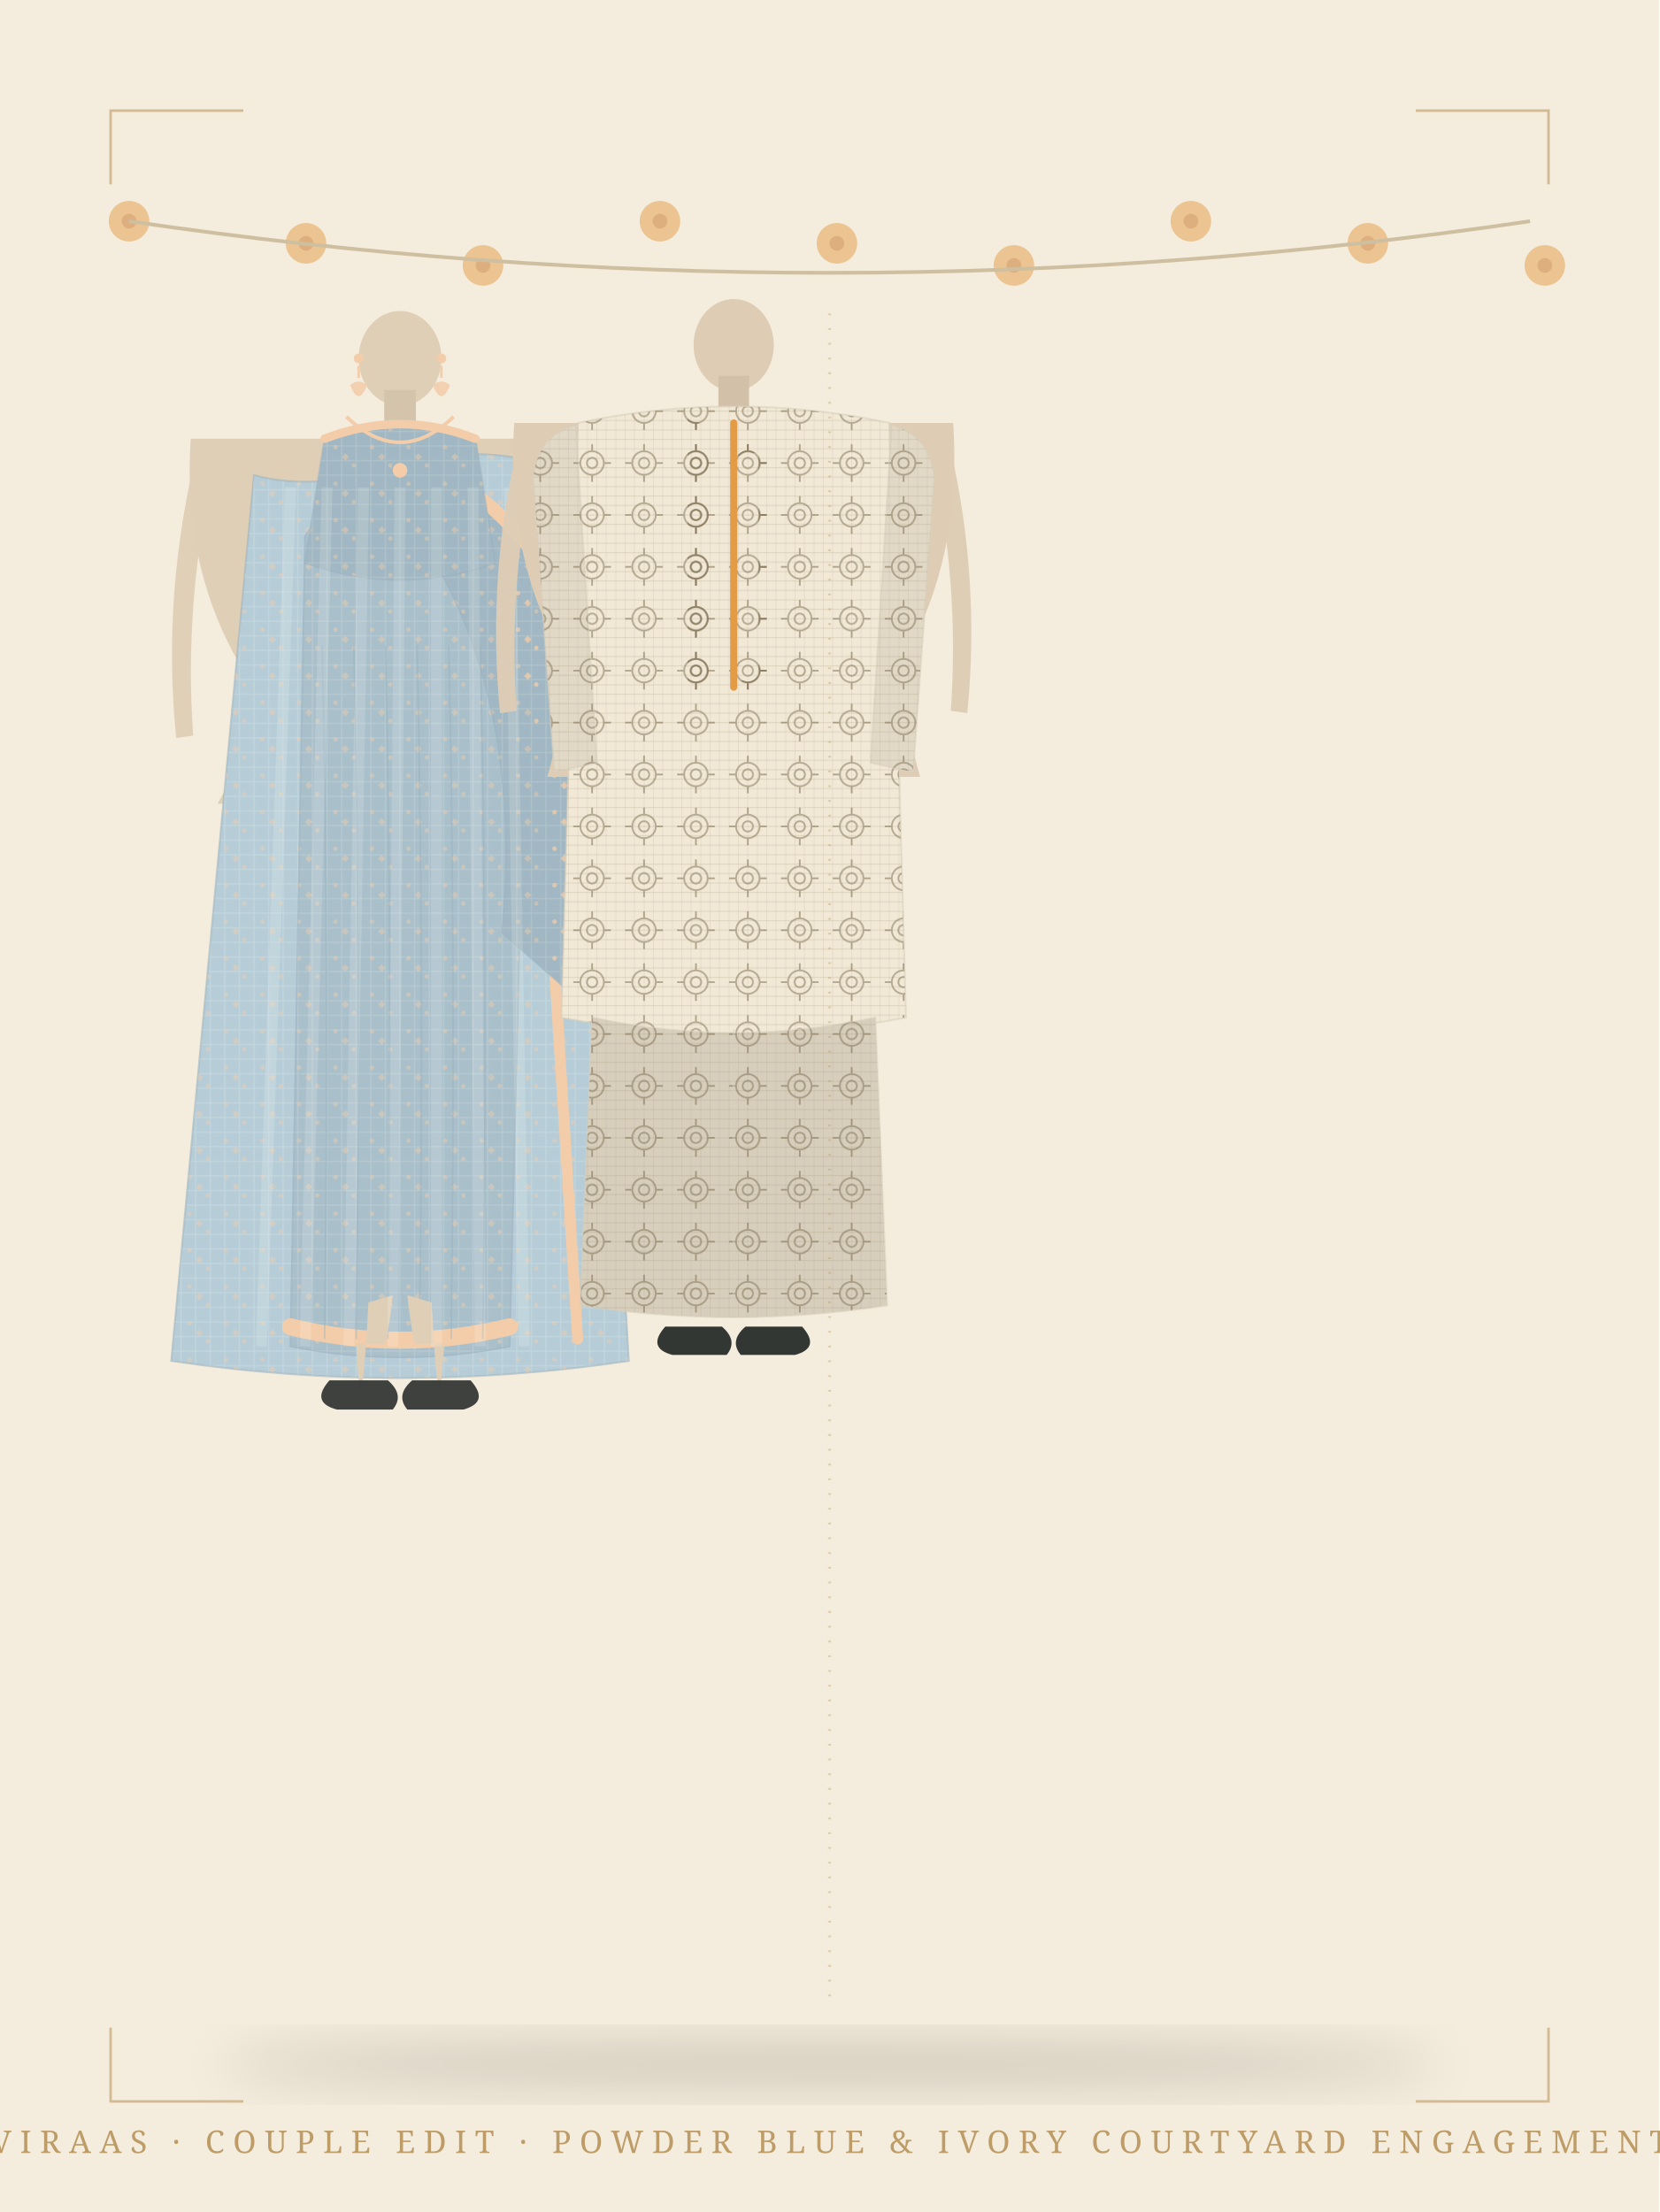
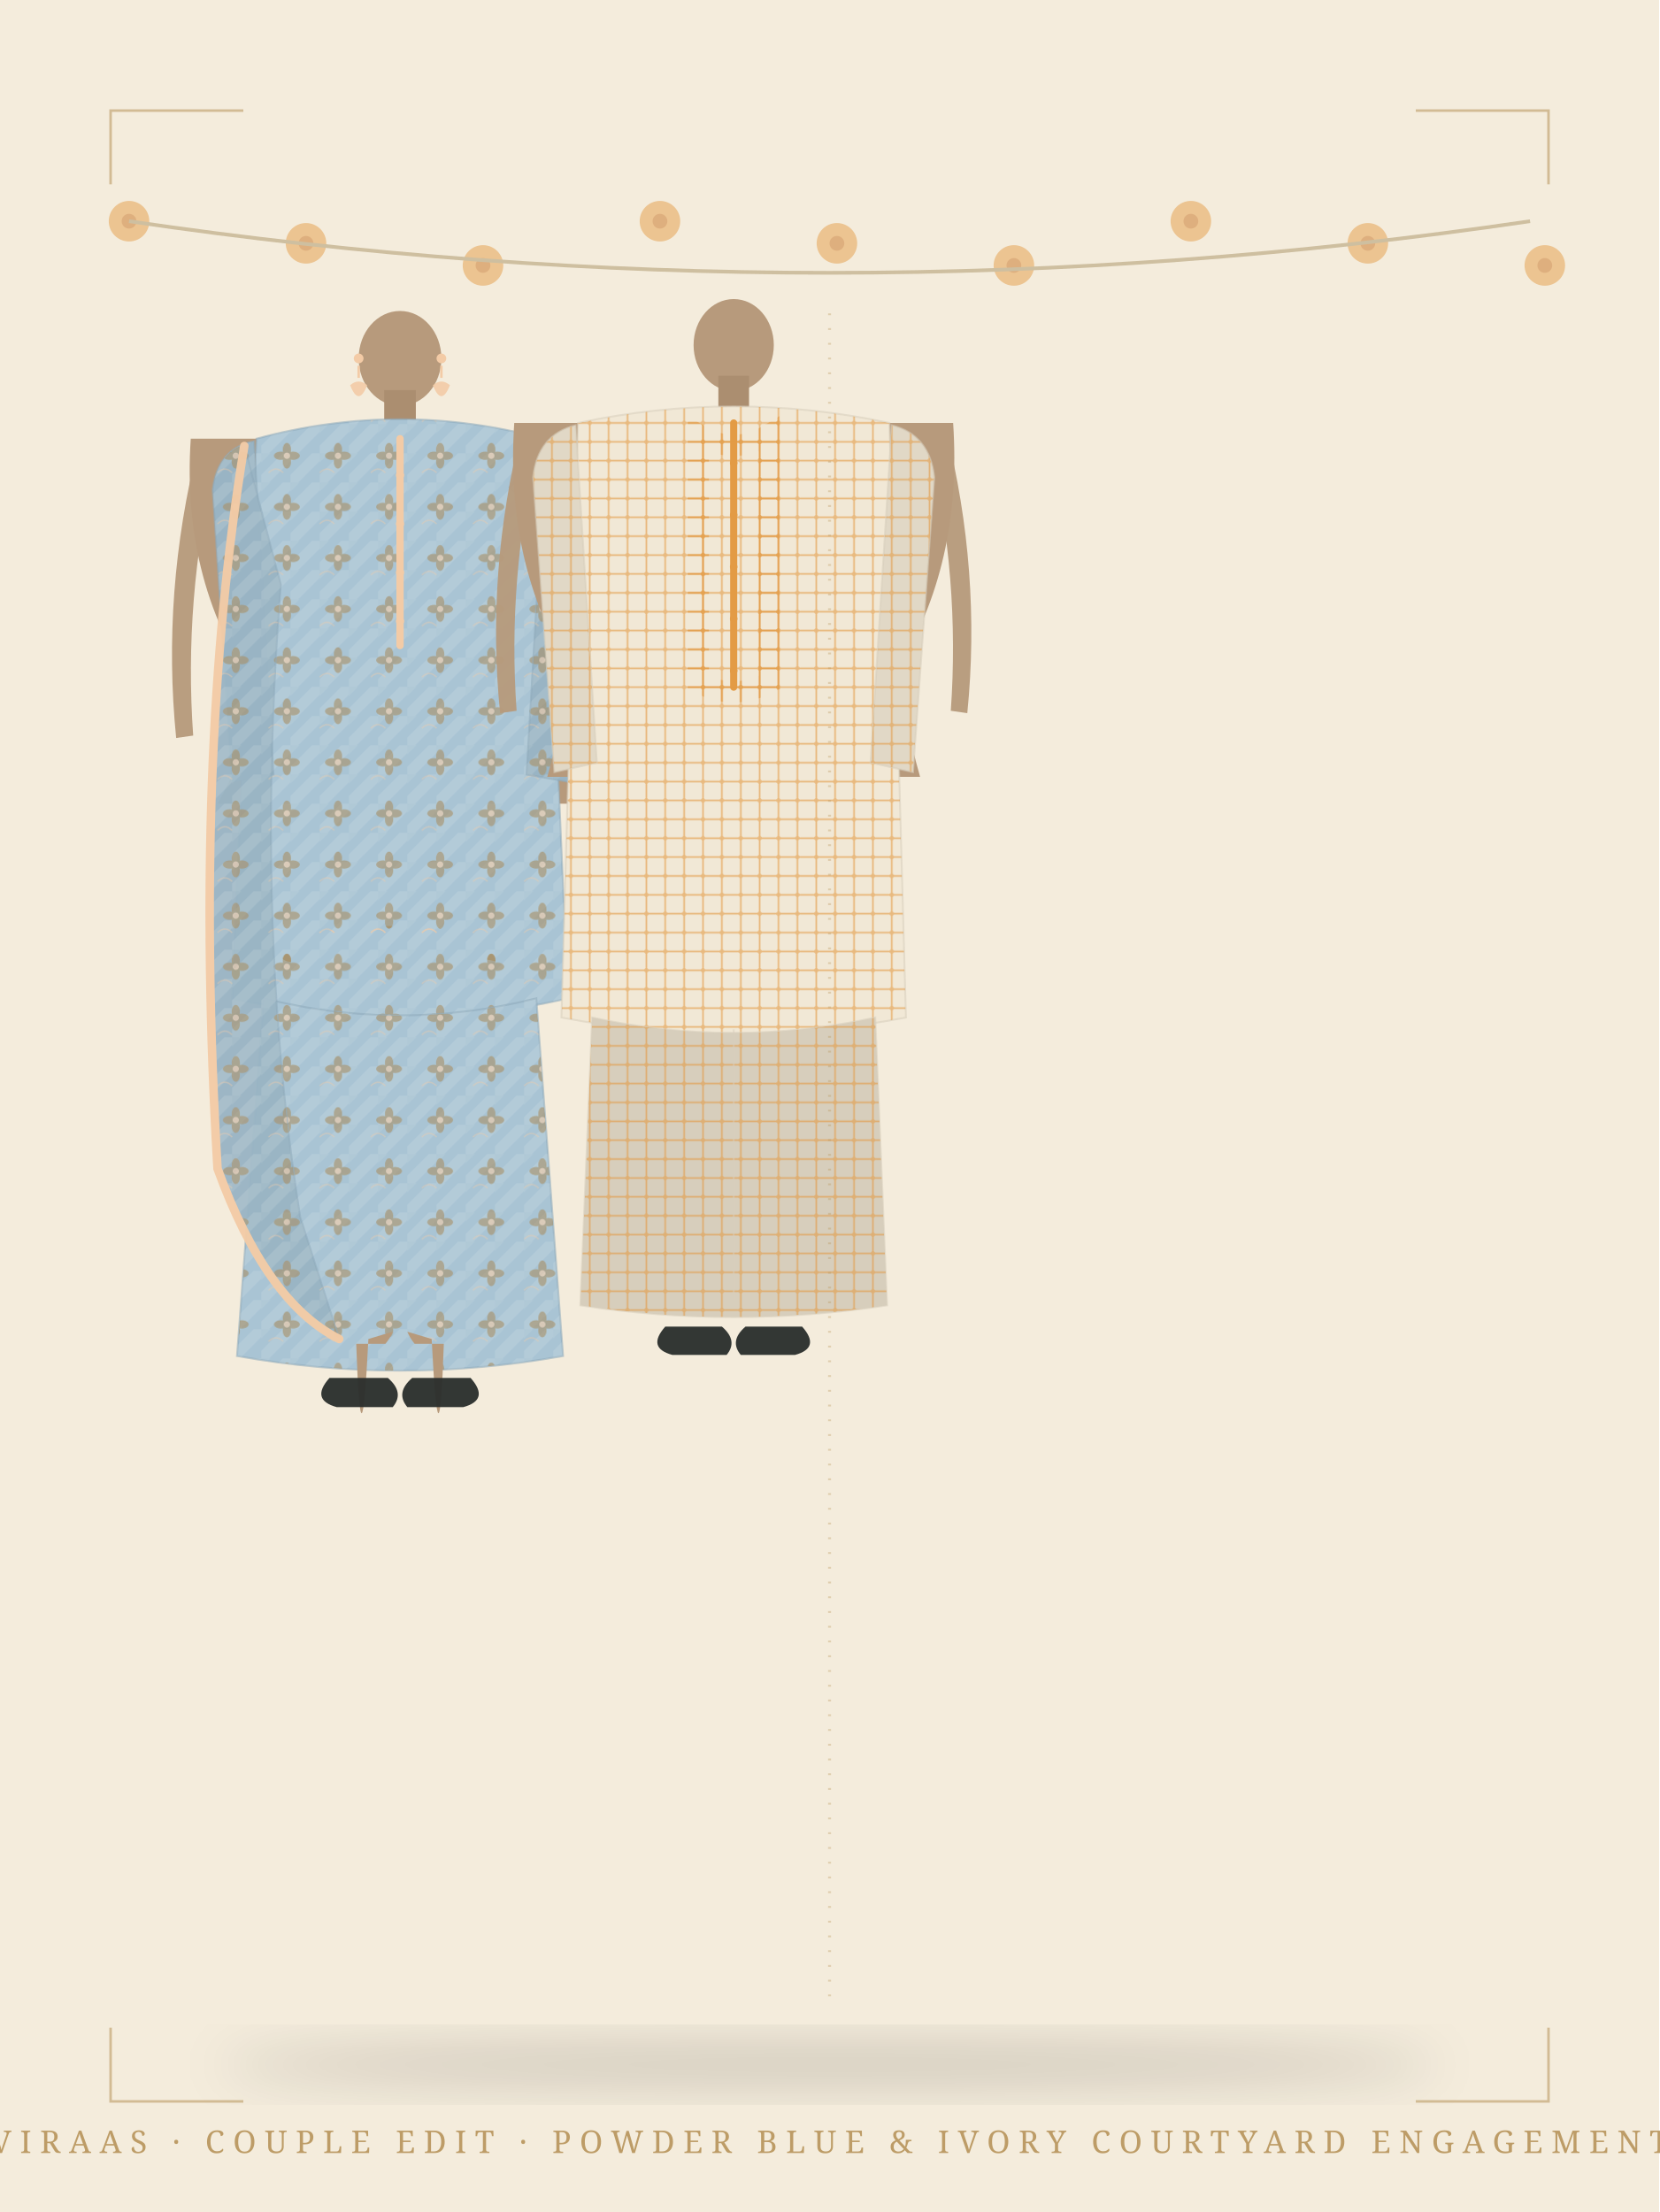
<svg xmlns="http://www.w3.org/2000/svg" viewBox="0 0 900 1200" width="900" height="1200">
  <defs>
-     <pattern id="f-cvyw500ch" patternUnits="userSpaceOnUse" width="24" height="24">
-       <rect width="24" height="24" fill="#FFFDF7" opacity="0.12" />
-       <path d="M0 6 H24 M0 18 H24 M6 0 V24 M18 0 V24" stroke="#FFFDF7" stroke-width="0.7" opacity="0.2" fill="none" />
+     <pattern id="f-cvv7m7nmh" patternUnits="userSpaceOnUse" width="24" height="24">
+       <path d="M-8 32 L32 -8" stroke="#FFFDF7" stroke-width="9" opacity="0.12" />
+       <path d="M-8 12 L12 -8" stroke="#FFFDF7" stroke-width="5" opacity="0.08" />
    </pattern>
-     <pattern id="k-cvyw500ch" patternUnits="userSpaceOnUse" width="30" height="30">
-       <g fill="#F3CBA6" opacity="0.6">
-         <circle cx="7" cy="7" r="1.8" />
-         <circle cx="22" cy="22" r="1.8" />
-         <path d="M15 12 l3 3 -3 3 -3 -3z" />
+     <pattern id="k-cvv7m7nmh" patternUnits="userSpaceOnUse" width="42" height="42">
+       <g opacity="0.85">
+         <g fill="#A8926A">
+           <ellipse cx="21" cy="15" rx="3.4" ry="5.6" />
+           <ellipse cx="21" cy="25" rx="3.4" ry="5.6" />
+           <ellipse cx="16" cy="20" rx="5.6" ry="3.4" />
+           <ellipse cx="26" cy="20" rx="5.6" ry="3.4" />
+         </g>
+         <circle cx="21" cy="20" r="2.6" fill="#F3CBA6" />
+         <path d="M6 34 q6 -6 12 0" stroke="#F3CBA6" stroke-width="1.2" fill="none" opacity="0.6" />
      </g>
    </pattern>
-     <pattern id="f-cvyw500cm" patternUnits="userSpaceOnUse" width="24" height="24">
-       <path d="M0 6 H24 M0 14 H24 M0 22 H24" stroke="#8B7C5E" stroke-width="0.8" opacity="0.18" fill="none" />
-       <path d="M6 0 V24 M14 0 V24 M22 0 V24" stroke="#8B7C5E" stroke-width="0.6" opacity="0.13" fill="none" />
-     </pattern>
-     <pattern id="k-cvyw500cm" patternUnits="userSpaceOnUse" width="44" height="44">
-       <g opacity="0.7" fill="none" stroke="#7E6F52" stroke-width="1.5">
-         <circle cx="22" cy="22" r="10" />
-         <circle cx="22" cy="22" r="4.4" />
-         <path d="M22 6 v6 M22 32 v6 M6 22 h6 M32 22 h6" />
+     <pattern id="k-cvv7m7nmm" patternUnits="userSpaceOnUse" width="16" height="16">
+       <g stroke="#E39B45" stroke-width="1.4" opacity="0.85" fill="none">
+         <path d="M0 8 H16 M8 0 V16" />
+         <circle cx="8" cy="8" r="2" fill="#E39B45" stroke="none" opacity="0.7" />
      </g>
    </pattern>
    <filter id="soft">
      <feGaussianBlur stdDeviation="14" />
    </filter>
  </defs>
  <rect width="900" height="1200" fill="#F4ECDC" />
  <g opacity="0.5">
    <circle cx="70" cy="120" r="11" fill="#E39B45" />
    <circle cx="70" cy="120" r="4" fill="#C8711F" />
    <circle cx="166" cy="132" r="11" fill="#E39B45" />
    <circle cx="166" cy="132" r="4" fill="#C8711F" />
    <circle cx="262" cy="144" r="11" fill="#E39B45" />
    <circle cx="262" cy="144" r="4" fill="#C8711F" />
    <circle cx="358" cy="120" r="11" fill="#E39B45" />
    <circle cx="358" cy="120" r="4" fill="#C8711F" />
    <circle cx="454" cy="132" r="11" fill="#E39B45" />
    <circle cx="454" cy="132" r="4" fill="#C8711F" />
    <circle cx="550" cy="144" r="11" fill="#E39B45" />
    <circle cx="550" cy="144" r="4" fill="#C8711F" />
    <circle cx="646" cy="120" r="11" fill="#E39B45" />
    <circle cx="646" cy="120" r="4" fill="#C8711F" />
    <circle cx="742" cy="132" r="11" fill="#E39B45" />
    <circle cx="742" cy="132" r="4" fill="#C8711F" />
    <circle cx="838" cy="144" r="11" fill="#E39B45" />
    <circle cx="838" cy="144" r="4" fill="#C8711F" />
    <path d="M70 120 Q450 176 830 120" stroke="#A89163" stroke-width="2" fill="none" />
  </g>
  <g transform="translate(-80 40) scale(0.66)">
-     <g opacity="0.94">
+     <g>
+       <ellipse cx="450" cy="234" rx="34" ry="39" fill="#B79A7C" />
+       <path d="M437 260 h26 v46 h-26z" fill="#ab8e70" />
+       <path d="M284 306 q-30 120 -18 240 l14 -2 q-8 -112 18 -224z" fill="#B79A7C" opacity="0.95" />
+       <path d="M616 306 q30 120 18 240 l-14 -2 q8 -112 -18 -224z" fill="#B79A7C" opacity="0.95" />
+       <path d="M278 300 Q270 420 334 510 Q328 550 300 600 L600 600 Q572 550 566 510 Q630 420 622 300 Z" fill="#B79A7C" />
+     </g>
+     <clipPath id="cc-cvv7m7nmh-1">
+       <path d="M332 300 Q450 268 568 300 L588 760 Q450 792 312 760 Z" />
+     </clipPath>
+     <path d="M332 300 Q450 268 568 300 L588 760 Q450 792 312 760 Z" fill="#A9C4D4" stroke="#8faaba" stroke-width="1.6" stroke-opacity="0.55" />
+     <g clip-path="url(#cc-cvv7m7nmh-1)">
+       <path d="M332 300 Q450 268 568 300 L588 760 Q450 792 312 760 Z" fill="url(#f-cvv7m7nmh)" />
+       <path d="M332 300 Q450 268 568 300 L588 760 Q450 792 312 760 Z" fill="url(#k-cvv7m7nmh)" opacity="0.72" />
+     </g>
+     <path d="M450 300 V470" fill="none" stroke="#F3CBA6" stroke-width="6" stroke-linecap="round" />
+     <circle cx="450" cy="330" r="3.4" fill="#F3CBA6" />
+     <circle cx="450" cy="370" r="3.4" fill="#F3CBA6" />
+     <circle cx="450" cy="410" r="3.4" fill="#F3CBA6" />
+     <circle cx="450" cy="450" r="3.4" fill="#F3CBA6" />
+     <clipPath id="cc-cvv7m7nmh-2">
+       <path d="M330 302 q-30 6 -34 40 l16 240 l34 -6 z" />
+     </clipPath>
+     <path d="M330 302 q-30 6 -34 40 l16 240 l34 -6 z" fill="#99b4c4" stroke="#8faaba" stroke-width="1.6" stroke-opacity="0.55" />
+     <g clip-path="url(#cc-cvv7m7nmh-2)">
+       <path d="M330 302 q-30 6 -34 40 l16 240 l34 -6 z" fill="url(#f-cvv7m7nmh)" />
+       <path d="M330 302 q-30 6 -34 40 l16 240 l34 -6 z" fill="url(#k-cvv7m7nmh)" opacity="0.72" />
+     </g>
+     <clipPath id="cc-cvv7m7nmh-3">
+       <path d="M570 302 q30 6 34 40 l-16 240 l-34 -6 z" />
+     </clipPath>
+     <path d="M570 302 q30 6 34 40 l-16 240 l-34 -6 z" fill="#99b4c4" stroke="#8faaba" stroke-width="1.6" stroke-opacity="0.55" />
+     <g clip-path="url(#cc-cvv7m7nmh-3)">
+       <path d="M570 302 q30 6 34 40 l-16 240 l-34 -6 z" fill="url(#f-cvv7m7nmh)" />
+       <path d="M570 302 q30 6 34 40 l-16 240 l-34 -6 z" fill="url(#k-cvv7m7nmh)" opacity="0.72" />
+     </g>
+     <clipPath id="cc-cvv7m7nmh-4">
+       <path d="M338 760 Q450 788 562 760 L584 1054 Q450 1078 316 1054 Z" />
+     </clipPath>
+     <path d="M338 760 Q450 788 562 760 L584 1054 Q450 1078 316 1054 Z" fill="#A9C4D4" stroke="#8faaba" stroke-width="1.6" stroke-opacity="0.55" />
+     <g clip-path="url(#cc-cvv7m7nmh-4)">
+       <path d="M338 760 Q450 788 562 760 L584 1054 Q450 1078 316 1054 Z" fill="url(#f-cvv7m7nmh)" />
+       <path d="M338 760 Q450 788 562 760 L584 1054 Q450 1078 316 1054 Z" fill="url(#k-cvv7m7nmh)" opacity="0.72" />
+     </g>
+     <clipPath id="cc-cvv7m7nmh-5">
+       <path d="M568 300 Q648 360 690 520 Q720 660 690 800 L636 760 Q654 600 606 460 Q576 372 540 340Z" />
+     </clipPath>
+     <path d="M568 300 Q648 360 690 520 Q720 660 690 800 L636 760 Q654 600 606 460 Q576 372 540 340Z" fill="#99b4c4" stroke="#8faaba" stroke-width="1.6" stroke-opacity="0.55" />
+     <g clip-path="url(#cc-cvv7m7nmh-5)">
+       <path d="M568 300 Q648 360 690 520 Q720 660 690 800 L636 760 Q654 600 606 460 Q576 372 540 340Z" fill="url(#f-cvv7m7nmh)" />
+       <path d="M568 300 Q648 360 690 520 Q720 660 690 800 L636 760 Q654 600 606 460 Q576 372 540 340Z" fill="url(#k-cvv7m7nmh)" opacity="0.72" />
+     </g>
+     <path d="M568 300 Q648 360 690 520 Q720 660 690 800" fill="none" stroke="#F3CBA6" stroke-width="8" stroke-linecap="round" />
+     <path d="M360 720 Q450 700 540 722" fill="none" stroke="url(#k-cvv7m7nmh)" stroke-width="20" stroke-linecap="round" opacity="0.95" />
+     <g>
+       <path d="M424 1040 q-6 120 -10 4 l24 0 q4 -5 6 -10z" fill="#B79A7C" />
+       <path d="M476 1040 q6 120 10 4 l-24 0 q-4 -5 -6 -10z" fill="#B79A7C" />
+     </g>
+     <g fill="#2A2E2C" opacity="0.95">
+       <path d="M392 1072 q-16 18 6 24 h46 q10 -12 -4 -24z" />
+       <path d="M508 1072 q16 18 -6 24 h-46 q-10 -12 4 -24z" />
+     </g>
+     <g>
      <g>
-         <ellipse cx="450" cy="234" rx="34" ry="39" fill="#DECDB4" />
-         <path d="M437 260 h26 v46 h-26z" fill="#d2c1a8" />
-         <path d="M284 306 q-30 120 -18 240 l14 -2 q-8 -112 18 -224z" fill="#DECDB4" opacity="0.95" />
-         <path d="M616 306 q30 120 18 240 l-14 -2 q8 -112 -18 -224z" fill="#DECDB4" opacity="0.95" />
-         <path d="M278 300 Q270 420 334 510 Q328 550 300 600 L600 600 Q572 550 566 510 Q630 420 622 300 Z" fill="#DECDB4" />
-       </g>
-       <clipPath id="cc-cvyw500ch-1">
-         <path d="M262 1058 Q450 1086 638 1058 L596 330 Q520 300 452 322 Q380 344 330 330 Z" />
+         <circle cx="416" cy="234" r="4" fill="#F3CBA6" />
+         <path d="M416 240 l0 10" stroke="#F3CBA6" stroke-width="2" />
+         <path d="M409 256 Q416 274 423 256 Q416 250 409 256z" fill="#F3CBA6" opacity="0.9" />
+       </g>
+       <g>
+         <circle cx="484" cy="234" r="4" fill="#F3CBA6" />
+         <path d="M484 240 l0 10" stroke="#F3CBA6" stroke-width="2" />
+         <path d="M477 256 Q484 274 491 256 Q484 250 477 256z" fill="#F3CBA6" opacity="0.9" />
+       </g>
+     </g>
+     <g opacity="0.96">
+       <clipPath id="cc-cvv7m7nmh-6">
+         <path d="M322 306 Q280 560 300 900 Q340 1010 400 1040 L368 940 Q330 700 352 420 Z" />
      </clipPath>
-       <path d="M262 1058 Q450 1086 638 1058 L596 330 Q520 300 452 322 Q380 344 330 330 Z" fill="#A9C4D4" stroke="#8faaba" stroke-width="1.6" stroke-opacity="0.55" />
-       <g clip-path="url(#cc-cvyw500ch-1)">
-         <path d="M262 1058 Q450 1086 638 1058 L596 330 Q520 300 452 322 Q380 344 330 330 Z" fill="url(#f-cvyw500ch)" />
-         <path d="M262 1058 Q450 1086 638 1058 L596 330 Q520 300 452 322 Q380 344 330 330 Z" fill="url(#k-cvyw500ch)" opacity="0.72" />
-       </g>
-       <clipPath id="cc-cvyw500ch-2">
-         <path d="M452 322 Q400 340 372 380 L360 1046 Q450 1064 540 1046 L556 388 Q520 344 452 322Z" />
-       </clipPath>
-       <path d="M452 322 Q400 340 372 380 L360 1046 Q450 1064 540 1046 L556 388 Q520 344 452 322Z" fill="#99b4c4" stroke="#8faaba" stroke-width="1.6" stroke-opacity="0.55" />
-       <g clip-path="url(#cc-cvyw500ch-2)">
-         <path d="M452 322 Q400 340 372 380 L360 1046 Q450 1064 540 1046 L556 388 Q520 344 452 322Z" fill="url(#f-cvyw500ch)" />
-         <path d="M452 322 Q400 340 372 380 L360 1046 Q450 1064 540 1046 L556 388 Q520 344 452 322Z" fill="url(#k-cvyw500ch)" opacity="0.72" />
-       </g>
-       <path d="M360 1030 Q450 1052 540 1030" fill="none" stroke="#F3CBA6" stroke-width="14" stroke-linecap="round" />
-       <path d="M556 400 L596 1040" fill="none" stroke="#F3CBA6" stroke-width="9" stroke-linecap="round" />
-       <clipPath id="cc-cvyw500ch-3">
-         <path d="M470 318 Q560 366 604 470 Q648 600 618 780 L534 706 Q548 560 502 448 Q470 372 430 342 Z" />
-       </clipPath>
-       <path d="M470 318 Q560 366 604 470 Q648 600 618 780 L534 706 Q548 560 502 448 Q470 372 430 342 Z" fill="#8faaba" stroke="#8faaba" stroke-width="1.6" stroke-opacity="0.55" />
-       <g clip-path="url(#cc-cvyw500ch-3)">
-         <path d="M470 318 Q560 366 604 470 Q648 600 618 780 L534 706 Q548 560 502 448 Q470 372 430 342 Z" fill="url(#f-cvyw500ch)" />
-         <path d="M470 318 Q560 366 604 470 Q648 600 618 780 L534 706 Q548 560 502 448 Q470 372 430 342 Z" fill="url(#k-cvyw500ch)" opacity="0.72" />
-       </g>
-       <path d="M470 318 Q560 366 604 470 Q648 600 618 780" fill="none" stroke="#F3CBA6" stroke-width="11" stroke-linecap="round" />
-       <path d="M540 430 Q600 560 576 720" fill="none" stroke="url(#k-cvyw500ch)" stroke-width="26" stroke-linecap="round" opacity="0.95" />
-       <g>
-         <path d="M386 470 q6 260 2 570" stroke="#8faaba" stroke-width="1.4" opacity="0.4" fill="none" />
-         <path d="M412 470 q6 260 2 570" stroke="#8faaba" stroke-width="1.4" opacity="0.4" fill="none" />
-         <path d="M438 470 q6 260 2 570" stroke="#8faaba" stroke-width="1.4" opacity="0.4" fill="none" />
-         <path d="M464 470 q6 260 2 570" stroke="#8faaba" stroke-width="1.4" opacity="0.4" fill="none" />
-         <path d="M490 470 q6 260 2 570" stroke="#8faaba" stroke-width="1.4" opacity="0.4" fill="none" />
-         <path d="M516 470 q6 260 2 570" stroke="#8faaba" stroke-width="1.4" opacity="0.4" fill="none" />
-       </g>
-       <clipPath id="cc-cvyw500ch-4">
-         <path d="M388 300 Q450 274 512 300 L528 402 Q450 430 372 402 Z" />
-       </clipPath>
-       <path d="M388 300 Q450 274 512 300 L528 402 Q450 430 372 402 Z" fill="#8faaba" stroke="#8faaba" stroke-width="1.6" stroke-opacity="0.55" />
-       <g clip-path="url(#cc-cvyw500ch-4)">
-         <path d="M388 300 Q450 274 512 300 L528 402 Q450 430 372 402 Z" fill="url(#f-cvyw500ch)" />
-         <path d="M388 300 Q450 274 512 300 L528 402 Q450 430 372 402 Z" fill="url(#k-cvyw500ch)" opacity="0.72" />
-       </g>
-       <path d="M388 300 Q450 276 512 300" fill="none" stroke="#F3CBA6" stroke-width="7" stroke-linecap="round" />
-       <g>
-         <path d="M424 1010 q-6 120 -10 34 l24 0 q4 -20 6 -40z" fill="#DECDB4" />
-         <path d="M476 1010 q6 120 10 34 l-24 0 q-4 -20 -6 -40z" fill="#DECDB4" />
-       </g>
-       <g fill="#2A2E2C" opacity="0.95">
-         <path d="M392 1074 q-16 18 6 24 h46 q10 -12 -4 -24z" />
-         <path d="M508 1074 q16 18 -6 24 h-46 q-10 -12 4 -24z" />
-       </g>
-       <g>
-         <g>
-           <circle cx="416" cy="234" r="4" fill="#F3CBA6" />
-           <path d="M416 240 l0 10" stroke="#F3CBA6" stroke-width="2" />
-           <path d="M409 256 Q416 274 423 256 Q416 250 409 256z" fill="#F3CBA6" opacity="0.9" />
-         </g>
-         <g>
-           <circle cx="484" cy="234" r="4" fill="#F3CBA6" />
-           <path d="M484 240 l0 10" stroke="#F3CBA6" stroke-width="2" />
-           <path d="M477 256 Q484 274 491 256 Q484 250 477 256z" fill="#F3CBA6" opacity="0.9" />
-         </g>
-       </g>
-       <g fill="none" stroke="#F3CBA6" stroke-width="3">
-         <path d="M406 282 Q450 324 494 282" />
-       </g>
-       <g fill="#F3CBA6">
-         <circle cx="450" cy="326" r="6" />
-       </g>
-       <g opacity="0.15">
-         <path d="M360 340 L336 1046" stroke="#FFFDF7" stroke-width="9" fill="none" />
-         <path d="M390 340 L372 1046" stroke="#FFFDF7" stroke-width="9" fill="none" />
-         <path d="M420 340 L408 1046" stroke="#FFFDF7" stroke-width="9" fill="none" />
-         <path d="M450 340 L444 1046" stroke="#FFFDF7" stroke-width="9" fill="none" />
-         <path d="M480 340 L480 1046" stroke="#FFFDF7" stroke-width="9" fill="none" />
-         <path d="M510 340 L516 1046" stroke="#FFFDF7" stroke-width="9" fill="none" />
-         <path d="M540 340 L552 1046" stroke="#FFFDF7" stroke-width="9" fill="none" />
-       </g>
+       <path d="M322 306 Q280 560 300 900 Q340 1010 400 1040 L368 940 Q330 700 352 420 Z" fill="#99b4c4" stroke="#8faaba" stroke-width="1.6" stroke-opacity="0.55" />
+       <g clip-path="url(#cc-cvv7m7nmh-6)">
+         <path d="M322 306 Q280 560 300 900 Q340 1010 400 1040 L368 940 Q330 700 352 420 Z" fill="url(#f-cvv7m7nmh)" />
+         <path d="M322 306 Q280 560 300 900 Q340 1010 400 1040 L368 940 Q330 700 352 420 Z" fill="url(#k-cvv7m7nmh)" opacity="0.72" />
+       </g>
+       <path d="M322 306 Q280 560 300 900 Q340 1010 400 1040" fill="none" stroke="#F3CBA6" stroke-width="7" stroke-linecap="round" />
    </g>
  </g>
  <g transform="translate(110 40) scale(0.64)">
    <g>
-       <ellipse cx="450" cy="230" rx="34" ry="39" fill="#DECDB4" />
-       <path d="M437 256 h26 v46 h-26z" fill="#d2c1a8" />
-       <path d="M270 302 q-30 120 -18 240 l14 -2 q-8 -112 18 -224z" fill="#DECDB4" opacity="0.95" />
-       <path d="M630 302 q30 120 18 240 l-14 -2 q8 -112 -18 -224z" fill="#DECDB4" opacity="0.95" />
-       <path d="M264 296 Q256 416 312 506 Q306 546 292 596 L608 596 Q594 546 588 506 Q644 416 636 296 Z" fill="#DECDB4" />
-     </g>
-     <clipPath id="cc-cvyw500cm-1">
+       <ellipse cx="450" cy="230" rx="34" ry="39" fill="#B79A7C" />
+       <path d="M437 256 h26 v46 h-26z" fill="#ab8e70" />
+       <path d="M270 302 q-30 120 -18 240 l14 -2 q-8 -112 18 -224z" fill="#B79A7C" opacity="0.95" />
+       <path d="M630 302 q30 120 18 240 l-14 -2 q8 -112 -18 -224z" fill="#B79A7C" opacity="0.95" />
+       <path d="M264 296 Q256 416 312 506 Q306 546 292 596 L608 596 Q594 546 588 506 Q644 416 636 296 Z" fill="#B79A7C" />
+     </g>
+     <clipPath id="cc-cvv7m7nmm-1">
      <path d="M318 296 Q450 268 582 296 L596 800 Q450 828 304 800 Z" />
    </clipPath>
    <path d="M318 296 Q450 268 582 296 L596 800 Q450 828 304 800 Z" fill="#F1E8D6" stroke="#d7cebc" stroke-width="1.6" stroke-opacity="0.55" />
-     <g clip-path="url(#cc-cvyw500cm-1)">
-       <path d="M318 296 Q450 268 582 296 L596 800 Q450 828 304 800 Z" fill="url(#f-cvyw500cm)" />
-       <path d="M318 296 Q450 268 582 296 L596 800 Q450 828 304 800 Z" fill="url(#k-cvyw500cm)" opacity="0.72" />
+     <g clip-path="url(#cc-cvv7m7nmm-1)">
+       <path d="M318 296 Q450 268 582 296 L596 800 Q450 828 304 800 Z" fill="url(#k-cvv7m7nmm)" opacity="0.72" />
    </g>
    <path d="M450 296 V520" fill="none" stroke="#E39B45" stroke-width="6" stroke-linecap="round" />
    <g>
      <circle cx="450" cy="330" r="3.2" fill="#E39B45" />
      <circle cx="450" cy="374" r="3.2" fill="#E39B45" />
      <circle cx="450" cy="418" r="3.2" fill="#E39B45" />
      <circle cx="450" cy="462" r="3.2" fill="#E39B45" />
      <circle cx="450" cy="506" r="3.2" fill="#E39B45" />
    </g>
-     <clipPath id="cc-cvyw500cm-2">
+     <clipPath id="cc-cvv7m7nmm-2">
      <path d="M316 298 q-32 8 -36 44 l18 250 l36 -8 z" />
    </clipPath>
    <path d="M316 298 q-32 8 -36 44 l18 250 l36 -8 z" fill="#e1d8c6" stroke="#d7cebc" stroke-width="1.6" stroke-opacity="0.55" />
-     <g clip-path="url(#cc-cvyw500cm-2)">
-       <path d="M316 298 q-32 8 -36 44 l18 250 l36 -8 z" fill="url(#f-cvyw500cm)" />
-       <path d="M316 298 q-32 8 -36 44 l18 250 l36 -8 z" fill="url(#k-cvyw500cm)" opacity="0.72" />
-     </g>
-     <clipPath id="cc-cvyw500cm-3">
+     <g clip-path="url(#cc-cvv7m7nmm-2)">
+       <path d="M316 298 q-32 8 -36 44 l18 250 l36 -8 z" fill="url(#k-cvv7m7nmm)" opacity="0.72" />
+     </g>
+     <clipPath id="cc-cvv7m7nmm-3">
      <path d="M584 298 q32 8 36 44 l-18 250 l-36 -8 z" />
    </clipPath>
    <path d="M584 298 q32 8 36 44 l-18 250 l-36 -8 z" fill="#e1d8c6" stroke="#d7cebc" stroke-width="1.6" stroke-opacity="0.55" />
-     <g clip-path="url(#cc-cvyw500cm-3)">
-       <path d="M584 298 q32 8 36 44 l-18 250 l-36 -8 z" fill="url(#f-cvyw500cm)" />
-       <path d="M584 298 q32 8 36 44 l-18 250 l-36 -8 z" fill="url(#k-cvyw500cm)" opacity="0.72" />
-     </g>
-     <path d="M420 306 q30 18 60 0 l0 210 q-30 16 -60 0z" fill="none" stroke="url(#k-cvyw500cm)" stroke-width="18" stroke-linecap="round" opacity="0.95" />
-     <clipPath id="cc-cvyw500cm-4">
+     <g clip-path="url(#cc-cvv7m7nmm-3)">
+       <path d="M584 298 q32 8 36 44 l-18 250 l-36 -8 z" fill="url(#k-cvv7m7nmm)" opacity="0.72" />
+     </g>
+     <path d="M420 306 q30 18 60 0 l0 210 q-30 16 -60 0z" fill="none" stroke="url(#k-cvv7m7nmm)" stroke-width="18" stroke-linecap="round" opacity="0.95" />
+     <clipPath id="cc-cvv7m7nmm-4">
      <path d="M330 800 Q450 826 570 800 L580 1044 Q450 1064 320 1044 Z" />
    </clipPath>
    <path d="M330 800 Q450 826 570 800 L580 1044 Q450 1064 320 1044 Z" fill="#d7cebc" stroke="#d7cebc" stroke-width="1.6" stroke-opacity="0.55" />
-     <g clip-path="url(#cc-cvyw500cm-4)">
-       <path d="M330 800 Q450 826 570 800 L580 1044 Q450 1064 320 1044 Z" fill="url(#f-cvyw500cm)" />
-       <path d="M330 800 Q450 826 570 800 L580 1044 Q450 1064 320 1044 Z" fill="url(#k-cvyw500cm)" opacity="0.72" />
+     <g clip-path="url(#cc-cvv7m7nmm-4)">
+       <path d="M330 800 Q450 826 570 800 L580 1044 Q450 1064 320 1044 Z" fill="url(#k-cvv7m7nmm)" opacity="0.72" />
    </g>
    <g stroke="#d7cebc" stroke-width="1.6" opacity="0.5" fill="none">
      <path d="M450 810 V1040" />
    </g>
    <g fill="#2A2E2C" opacity="0.95">
      <path d="M392 1062 q-16 18 6 24 h46 q10 -12 -4 -24z" />
      <path d="M508 1062 q16 18 -6 24 h-46 q-10 -12 4 -24z" />
    </g>
  </g>
  <ellipse cx="450" cy="1120" rx="330" ry="18" fill="#000" opacity="0.12" filter="url(#soft)" />
  <path d="M450 170 V1090" stroke="#B7945A" stroke-width="1.6" opacity="0.35" stroke-dasharray="1 7" />
  <g fill="none" stroke="#B7945A" opacity="0.55" stroke-width="1.4">
    <path d="M60 100 V60 H132" />
    <path d="M768 60 H840 V100" />
    <path d="M60 1100 V1140 H132" />
    <path d="M768 1140 H840 V1100" />
  </g>
  <text x="450" y="1168" text-anchor="middle" font-family="Georgia, serif" font-size="17" letter-spacing="4.6" fill="#B7945A" opacity="0.9">VIRAAS · COUPLE EDIT · POWDER BLUE &amp; IVORY COURTYARD ENGAGEMENT</text>
</svg>
